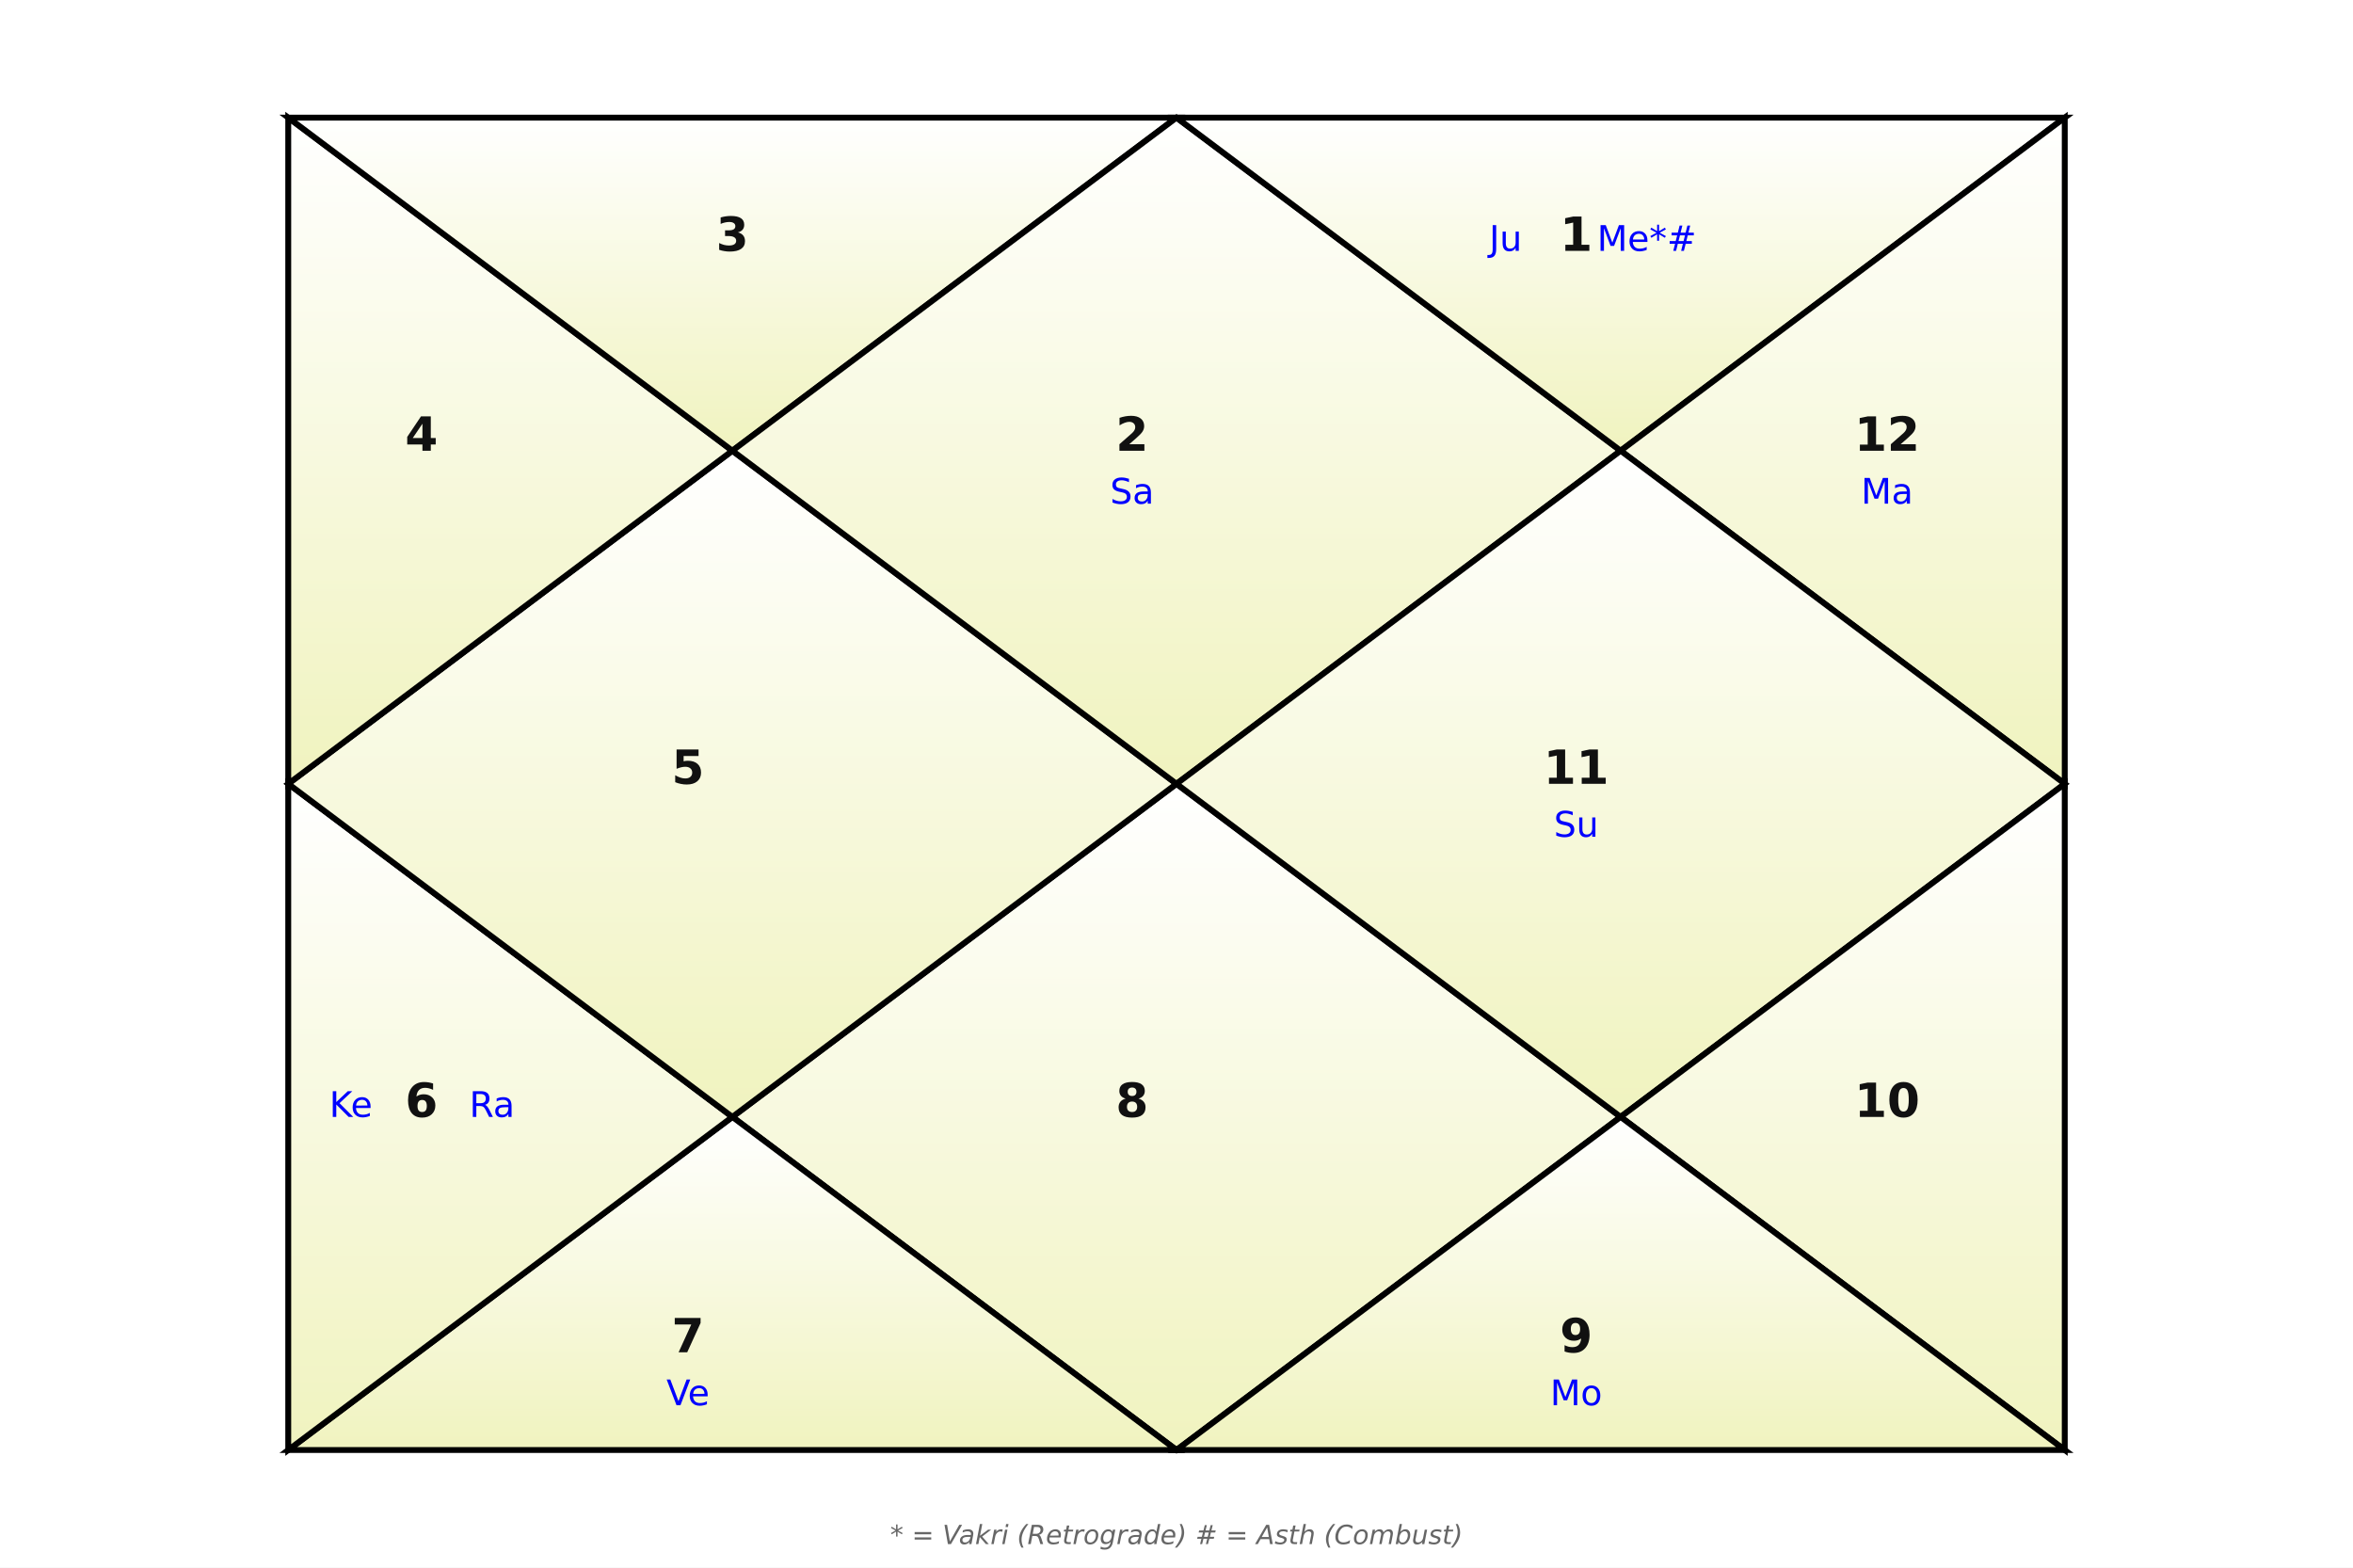
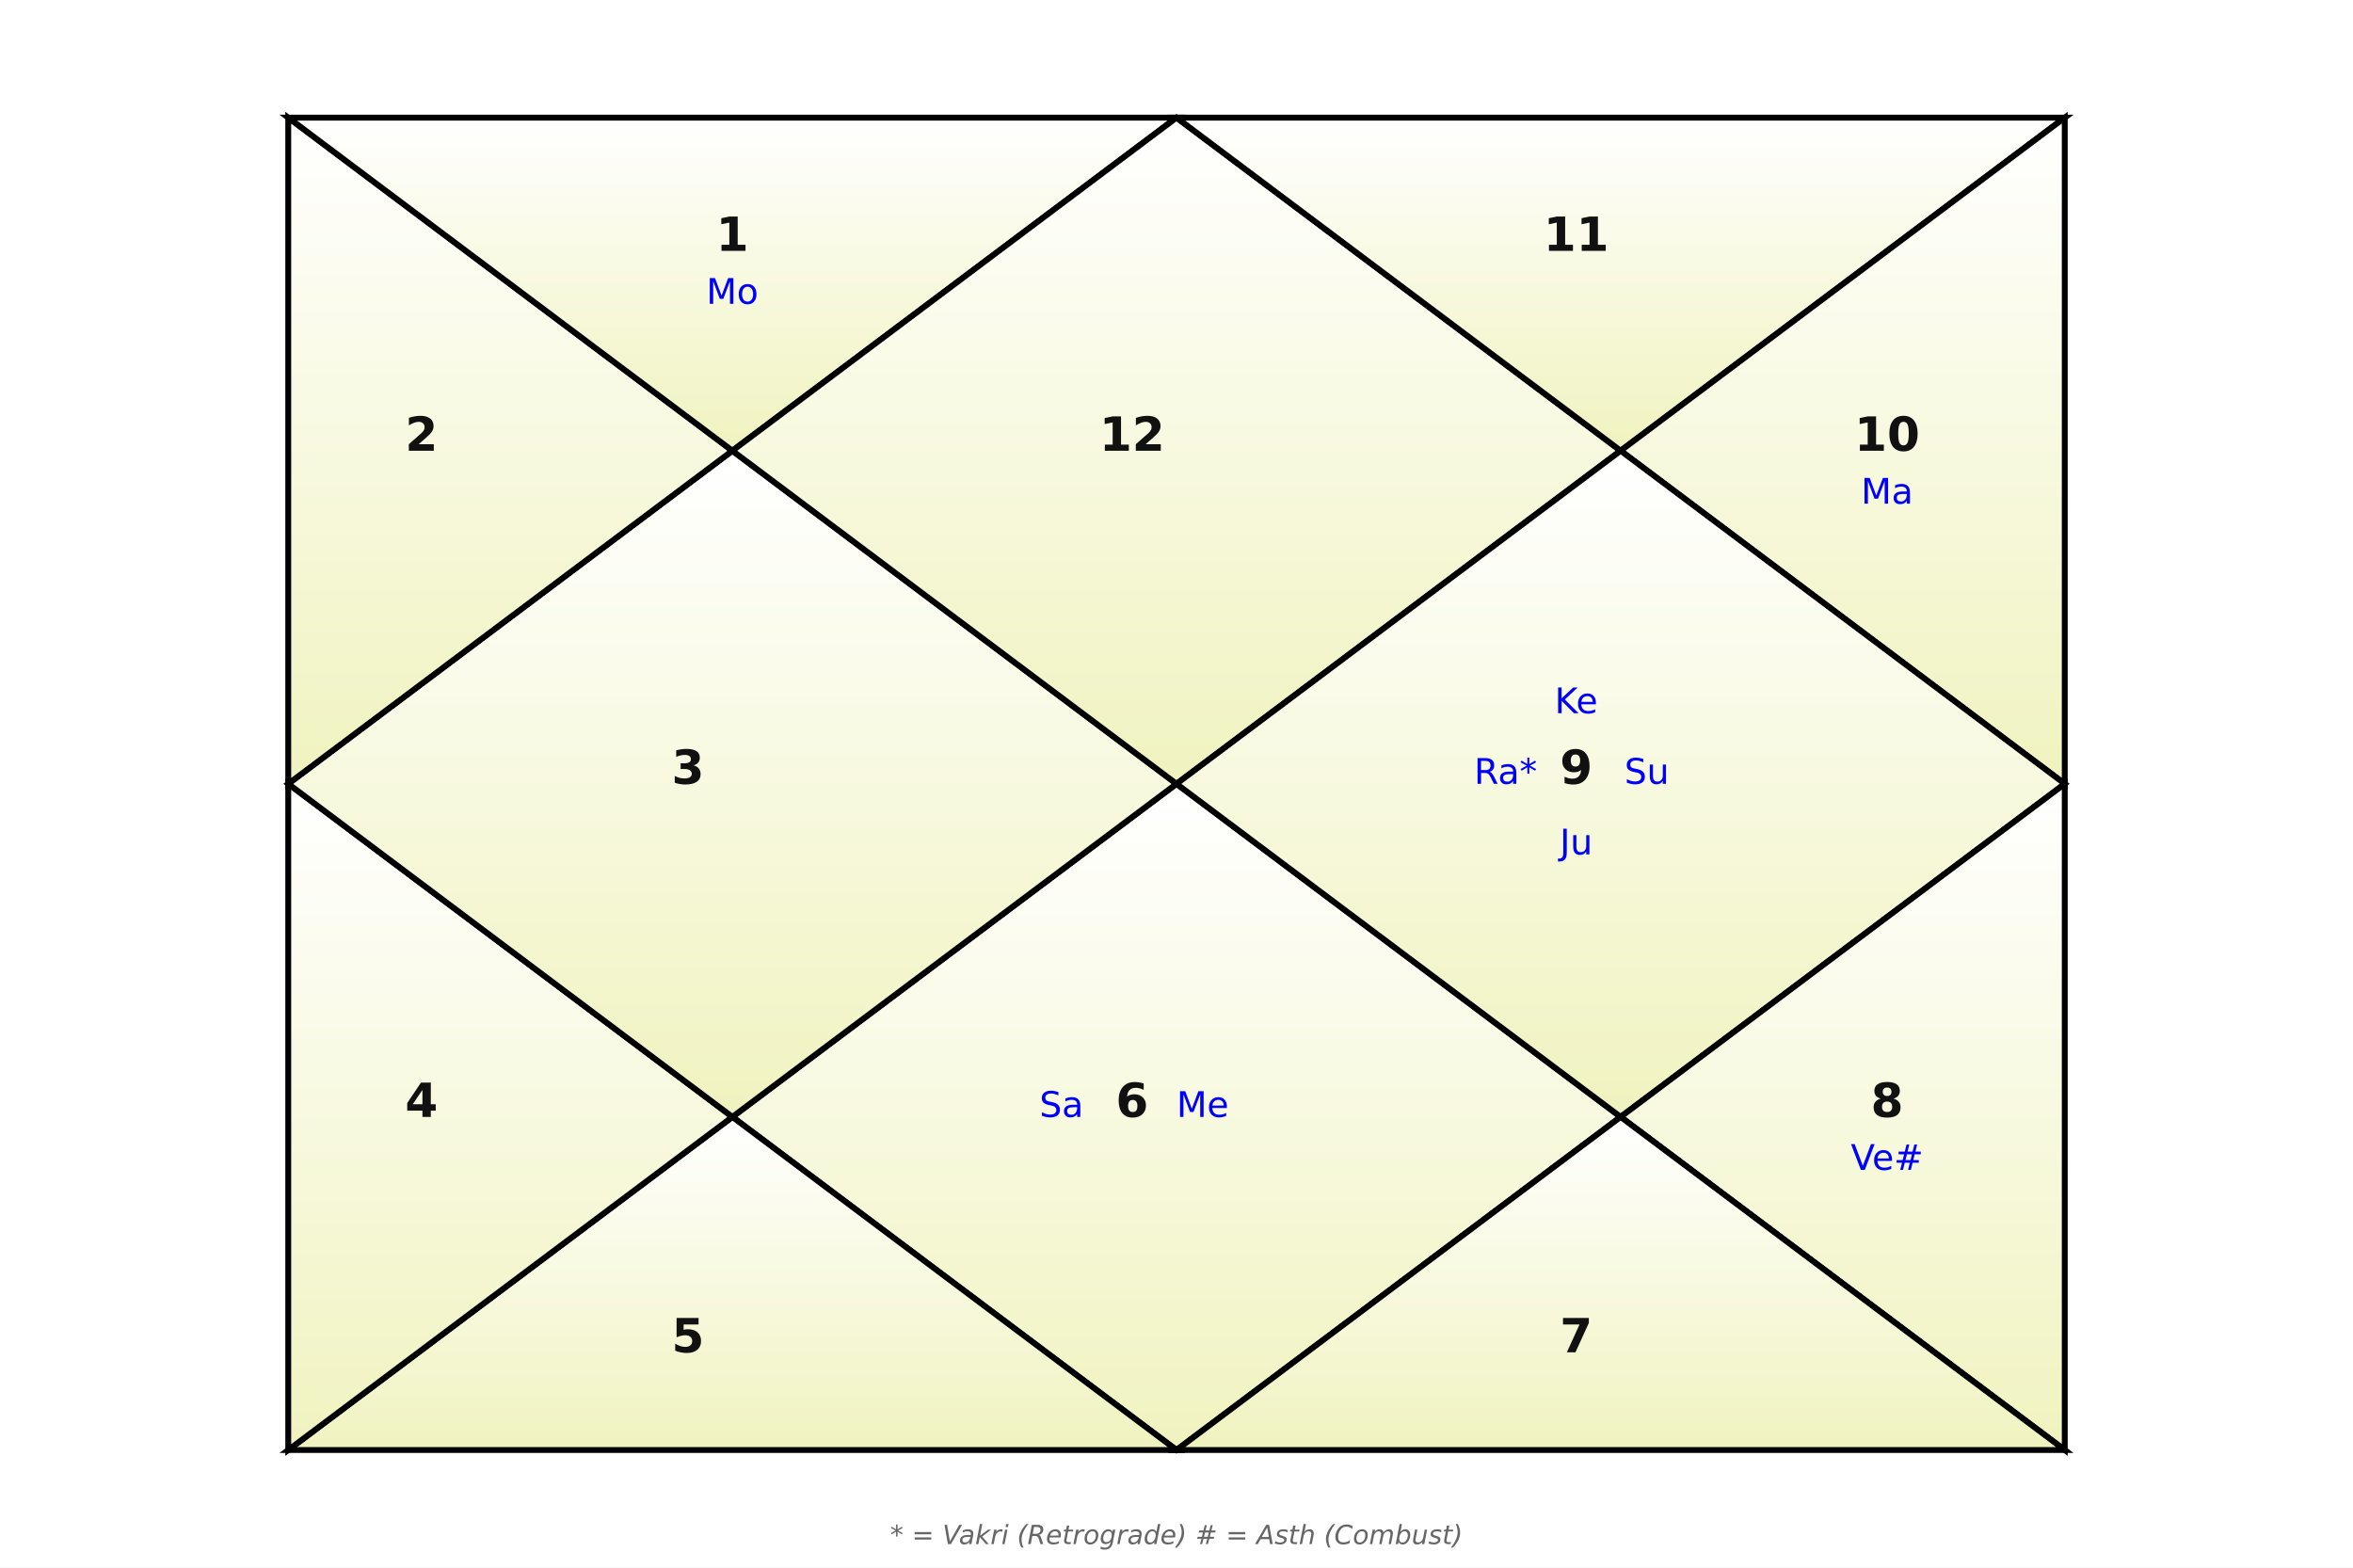
<svg xmlns="http://www.w3.org/2000/svg" baseProfile="full" height="100%" version="1.1" viewBox="0 0 800 533" width="100%">
  <defs>
    <linearGradient id="houseGrad" x1="0" x2="0" y1="0" y2="1">
      <stop offset="0" stop-color="white" />
      <stop offset="1" stop-color="#f0f3bf" />
    </linearGradient>
  </defs>
  <rect fill="white" height="533" width="800" x="0" y="0" />
  <polygon fill="url(#houseGrad)" points="249.0,379.75 400.0,493.0 551.0,379.75 400.0,266.5" stroke="#000" stroke-width="2" />
  <polygon fill="url(#houseGrad)" points="249.0,379.75 98.0,493.0 400.0,493.0" stroke="#000" stroke-width="2" />
  <polygon fill="url(#houseGrad)" points="98.0,266.5 98.0,493.0 249.0,379.75" stroke="#000" stroke-width="2" />
  <polygon fill="url(#houseGrad)" points="98.0,266.5 249.0,379.75 400.0,266.5 249.0,153.25" stroke="#000" stroke-width="2" />
  <polygon fill="url(#houseGrad)" points="98.0,40.0 98.0,266.5 249.0,153.25" stroke="#000" stroke-width="2" />
  <polygon fill="url(#houseGrad)" points="98.0,40.0 249.0,153.25 400.0,40.0" stroke="#000" stroke-width="2" />
  <polygon fill="url(#houseGrad)" points="249.0,153.25 400.0,266.5 551.0,153.25 400.0,40.0" stroke="#000" stroke-width="2" />
  <polygon fill="url(#houseGrad)" points="400.0,40.0 551.0,153.25 702.0,40.0" stroke="#000" stroke-width="2" />
  <polygon fill="url(#houseGrad)" points="551.0,153.25 702.0,266.5 702.0,40.0" stroke="#000" stroke-width="2" />
  <polygon fill="url(#houseGrad)" points="551.0,153.25 400.0,266.5 551.0,379.75 702.0,266.5" stroke="#000" stroke-width="2" />
  <polygon fill="url(#houseGrad)" points="551.0,379.75 702.0,493.0 702.0,266.5" stroke="#000" stroke-width="2" />
  <polygon fill="url(#houseGrad)" points="551.0,379.75 400.0,493.0 702.0,493.0" stroke="#000" stroke-width="2" />
-   <text fill="#111111" font-family="DejaVu Sans, Arial, sans-serif" font-size="16" font-weight="bold" text-anchor="middle" x="384.9" y="153.25">2</text>
-   <text fill="#0000ff" font-family="DejaVu Sans, Arial, sans-serif" font-size="12" text-anchor="middle" x="384.9" y="171.25">Sa</text>
-   <text fill="#111111" font-family="DejaVu Sans, Arial, sans-serif" font-size="16" font-weight="bold" text-anchor="middle" x="249.0" y="85.3">3</text>
-   <text fill="#111111" font-family="DejaVu Sans, Arial, sans-serif" font-size="16" font-weight="bold" text-anchor="middle" x="143.3" y="153.25">4</text>
-   <text fill="#111111" font-family="DejaVu Sans, Arial, sans-serif" font-size="16" font-weight="bold" text-anchor="middle" x="233.9" y="266.5">5</text>
-   <text fill="#111111" font-family="DejaVu Sans, Arial, sans-serif" font-size="16" font-weight="bold" text-anchor="middle" x="143.3" y="379.75">6</text>
-   <text fill="#0000ff" font-family="DejaVu Sans, Arial, sans-serif" font-size="12" text-anchor="middle" x="167.3" y="379.75">Ra</text>
-   <text fill="#0000ff" font-family="DejaVu Sans, Arial, sans-serif" font-size="12" text-anchor="middle" x="119.3" y="379.75">Ke</text>
-   <text fill="#111111" font-family="DejaVu Sans, Arial, sans-serif" font-size="16" font-weight="bold" text-anchor="middle" x="233.9" y="459.78">7</text>
-   <text fill="#0000ff" font-family="DejaVu Sans, Arial, sans-serif" font-size="12" text-anchor="middle" x="233.9" y="477.78">Ve</text>
-   <text fill="#111111" font-family="DejaVu Sans, Arial, sans-serif" font-size="16" font-weight="bold" text-anchor="middle" x="384.9" y="379.75">8</text>
-   <text fill="#111111" font-family="DejaVu Sans, Arial, sans-serif" font-size="16" font-weight="bold" text-anchor="middle" x="535.9" y="459.78">9</text>
-   <text fill="#0000ff" font-family="DejaVu Sans, Arial, sans-serif" font-size="12" text-anchor="middle" x="535.9" y="477.78">Mo</text>
-   <text fill="#111111" font-family="DejaVu Sans, Arial, sans-serif" font-size="16" font-weight="bold" text-anchor="middle" x="641.6" y="379.75">10</text>
-   <text fill="#111111" font-family="DejaVu Sans, Arial, sans-serif" font-size="16" font-weight="bold" text-anchor="middle" x="535.9" y="266.5">11</text>
-   <text fill="#0000ff" font-family="DejaVu Sans, Arial, sans-serif" font-size="12" text-anchor="middle" x="535.9" y="284.5">Su</text>
-   <text fill="#111111" font-family="DejaVu Sans, Arial, sans-serif" font-size="16" font-weight="bold" text-anchor="middle" x="641.6" y="153.25">12</text>
+   <text fill="#111111" font-family="DejaVu Sans, Arial, sans-serif" font-size="16" font-weight="bold" text-anchor="middle" x="384.9" y="153.25">12</text>
+   <text fill="#111111" font-family="DejaVu Sans, Arial, sans-serif" font-size="16" font-weight="bold" text-anchor="middle" x="249.0" y="85.3">1</text>
+   <text fill="#0000ff" font-family="DejaVu Sans, Arial, sans-serif" font-size="12" text-anchor="middle" x="249.0" y="103.3">Mo</text>
+   <text fill="#111111" font-family="DejaVu Sans, Arial, sans-serif" font-size="16" font-weight="bold" text-anchor="middle" x="143.3" y="153.25">2</text>
+   <text fill="#111111" font-family="DejaVu Sans, Arial, sans-serif" font-size="16" font-weight="bold" text-anchor="middle" x="233.9" y="266.5">3</text>
+   <text fill="#111111" font-family="DejaVu Sans, Arial, sans-serif" font-size="16" font-weight="bold" text-anchor="middle" x="143.3" y="379.75">4</text>
+   <text fill="#111111" font-family="DejaVu Sans, Arial, sans-serif" font-size="16" font-weight="bold" text-anchor="middle" x="233.9" y="459.78">5</text>
+   <text fill="#111111" font-family="DejaVu Sans, Arial, sans-serif" font-size="16" font-weight="bold" text-anchor="middle" x="384.9" y="379.75">6</text>
+   <text fill="#0000ff" font-family="DejaVu Sans, Arial, sans-serif" font-size="12" text-anchor="middle" x="408.9" y="379.75">Me</text>
+   <text fill="#0000ff" font-family="DejaVu Sans, Arial, sans-serif" font-size="12" text-anchor="middle" x="360.9" y="379.75">Sa</text>
+   <text fill="#111111" font-family="DejaVu Sans, Arial, sans-serif" font-size="16" font-weight="bold" text-anchor="middle" x="535.9" y="459.78">7</text>
+   <text fill="#111111" font-family="DejaVu Sans, Arial, sans-serif" font-size="16" font-weight="bold" text-anchor="middle" x="641.6" y="379.75">8</text>
+   <text fill="#0000ff" font-family="DejaVu Sans, Arial, sans-serif" font-size="12" text-anchor="middle" x="641.6" y="397.75">Ve#</text>
+   <text fill="#111111" font-family="DejaVu Sans, Arial, sans-serif" font-size="16" font-weight="bold" text-anchor="middle" x="535.9" y="266.5">9</text>
+   <text fill="#0000ff" font-family="DejaVu Sans, Arial, sans-serif" font-size="12" text-anchor="middle" x="559.9" y="266.5">Su</text>
+   <text fill="#0000ff" font-family="DejaVu Sans, Arial, sans-serif" font-size="12" text-anchor="middle" x="535.9" y="290.5">Ju</text>
+   <text fill="#0000ff" font-family="DejaVu Sans, Arial, sans-serif" font-size="12" text-anchor="middle" x="511.9" y="266.5">Ra*</text>
+   <text fill="#0000ff" font-family="DejaVu Sans, Arial, sans-serif" font-size="12" text-anchor="middle" x="535.9" y="242.5">Ke</text>
+   <text fill="#111111" font-family="DejaVu Sans, Arial, sans-serif" font-size="16" font-weight="bold" text-anchor="middle" x="641.6" y="153.25">10</text>
  <text fill="#0000ff" font-family="DejaVu Sans, Arial, sans-serif" font-size="12" text-anchor="middle" x="641.6" y="171.25">Ma</text>
-   <text fill="#111111" font-family="DejaVu Sans, Arial, sans-serif" font-size="16" font-weight="bold" text-anchor="middle" x="535.9" y="85.3">1</text>
-   <text fill="#0000ff" font-family="DejaVu Sans, Arial, sans-serif" font-size="12" text-anchor="middle" x="559.9" y="85.3">Me*#</text>
-   <text fill="#0000ff" font-family="DejaVu Sans, Arial, sans-serif" font-size="12" text-anchor="middle" x="511.9" y="85.3">Ju</text>
+   <text fill="#111111" font-family="DejaVu Sans, Arial, sans-serif" font-size="16" font-weight="bold" text-anchor="middle" x="535.9" y="85.3">11</text>
  <text fill="#666" font-family="DejaVu Sans" font-size="9" font-style="italic" text-anchor="middle" x="400.0" y="525">* = Vakri (Retrograde)  # = Asth (Combust)</text>
</svg>
